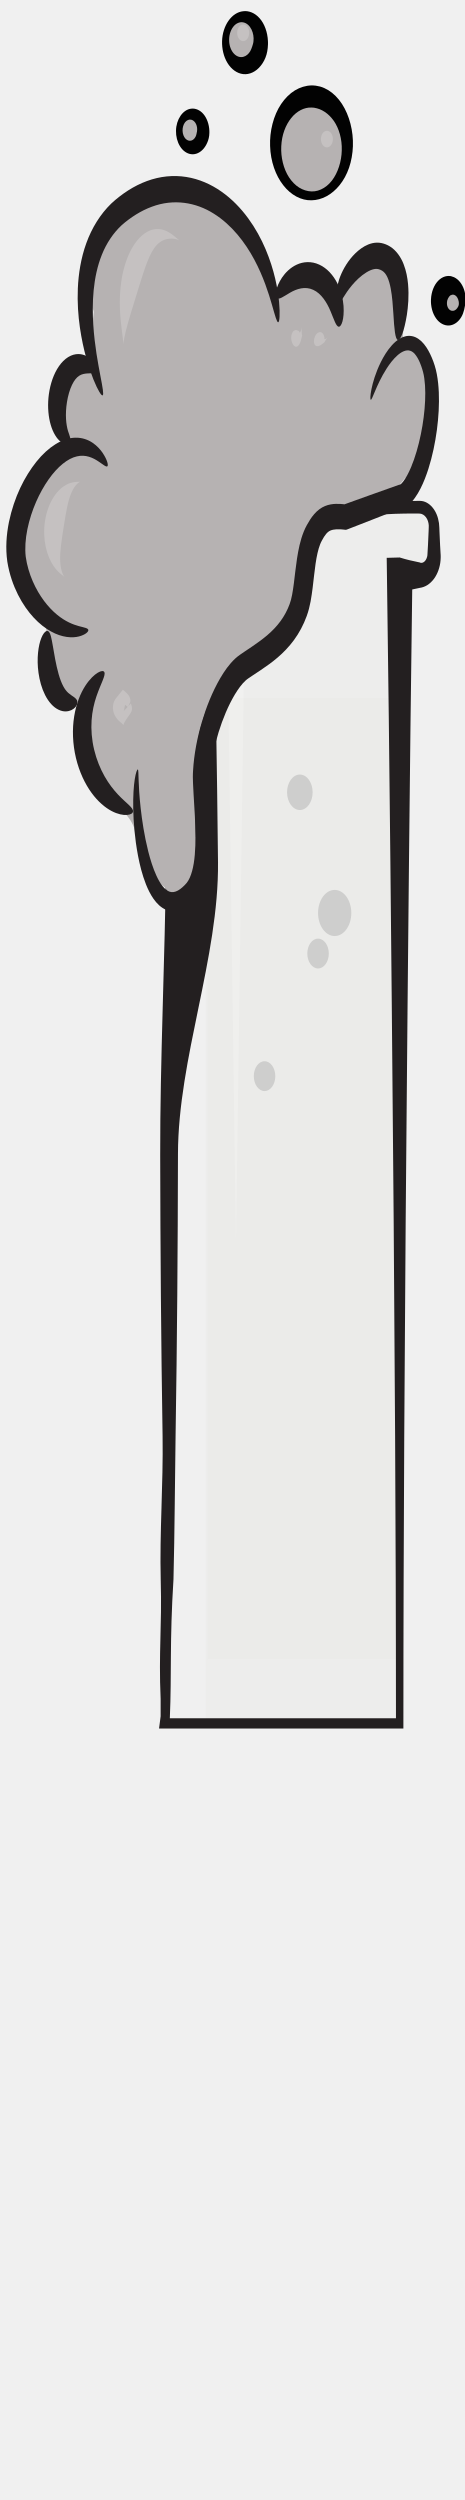
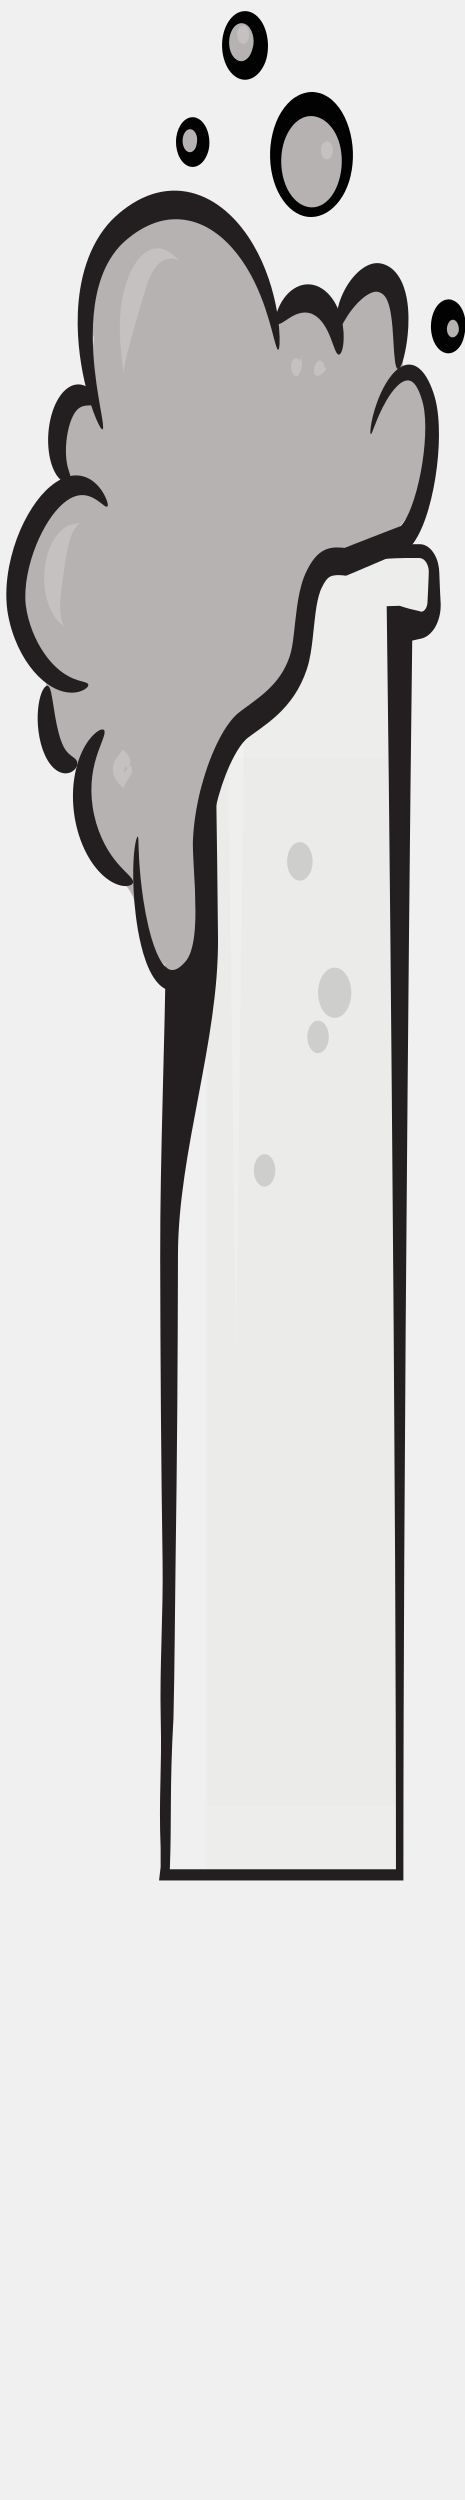
<svg xmlns="http://www.w3.org/2000/svg" version="1.1" id="Layer_1" x="0px" y="0px" width="120.922px" height="650.396px" viewBox="0 0 200.922 650.396" enable-background="new 0 0 200.922 387.396" xml:space="preserve">
  <defs id="defs113" />
-   <g id="g3" transform="matrix(1.379562,0,0,1.913909,2.732184,-210.2946)">
+   <g id="g3" transform="matrix(1.379562,0,0,2.0832,2.732184,-210.2899)">
    <g id="g5">
      <g id="g7">
        <path d="m 56.156,112.027 h 73.33 c 2.506,0 4.535,2.029 4.535,4.534 v 6.274 c 0,2.504 -2.029,4.534 -4.535,4.534 h -6.229 V 386.714 H 62.385 V 127.37 h -6.229 c -2.506,0 -4.535,-2.03 -4.535,-4.534 v -6.274 c 0,-2.506 2.029,-4.535 4.535,-4.535 z" id="path9" style="opacity:0.09;fill:#cececd" />
        <rect x="63.012" y="155.094" width="59.619" height="217.083" id="rect11" style="opacity:0.09;fill:#cececd" />
        <path d="m 136.102,122.945 -0.004,-0.048 c 0,0 0,-0.115 0,-0.078 l -0.004,-0.022 -0.008,-0.1 -0.016,-0.195 -0.031,-0.392 c -0.043,-0.521 -0.092,-1.043 -0.125,-1.564 -0.066,-1.042 -0.148,-2.083 -0.195,-3.126 l -0.039,-0.783 c -0.014,-0.299 -0.047,-0.692 -0.113,-1.028 -0.137,-0.695 -0.381,-1.367 -0.734,-1.972 -0.711,-1.21 -1.822,-2.152 -3.113,-2.648 -0.652,-0.25 -1.32,-0.381 -2.033,-0.394 l -1.6,0.005 c -1.043,0.01 -2.084,0.003 -3.127,-0.007 -2.086,-0.019 -4.17,-0.077 -6.256,-0.166 -4.17,-0.178 -8.34,-0.501 -12.51,-0.809 -4.17,-0.3 -8.34,-0.588 -12.51,-0.731 -4.17,-0.147 -8.338,-0.236 -12.51,-0.303 -4.17,-0.062 -8.34,-0.068 -12.51,-0.082 l -12.508,-0.063 c -1.99,-0.028 -4.006,0.737 -5.502,2.066 -1.506,1.326 -2.514,3.227 -2.732,5.278 l -0.037,0.455 -0.012,0.208 -0.014,0.515 -0.025,0.835 -0.035,1.67 c -0.025,1.114 -0.018,2.229 -0.014,3.344 0,0.978 0.195,2.041 0.574,2.988 0.379,0.956 0.938,1.833 1.637,2.571 1.381,1.488 3.354,2.406 5.348,2.493 1.062,0.023 1.428,-0.094 2.023,-0.151 0.557,-0.075 1.115,-0.16 1.672,-0.261 0.318,-0.058 0.637,-0.129 0.957,-0.195 -0.838,20.65 -9.655,41.298 -9.972,61.947 -0.287,21.612 -1.864,44.651 -1.807,66.261 0.059,21.615 0.266,41.8 0.748,63.41 0.229,10.806 -0.96,21.613 -0.583,32.419 0.412,10.805 -0.68,16.08 -0.03,26.887 l 0,3.926 -0.495,2.767 14.526,0 60.873,0 1.16,0 0.002,-1.161 0.021,-16.209 0.057,-16.209 0.191,-32.419 0.299,-32.418 0.15,-16.207 0.195,-16.21 0.396,-32.418 0.443,-32.418 c 0.293,-20.533 0.623,-41.066 1.018,-61.6 0.775,-0.127 1.553,-0.246 2.34,-0.358 0.846,-0.082 1.676,-0.3 2.434,-0.647 0.754,-0.353 1.436,-0.825 2.02,-1.382 1.152,-1.125 1.898,-2.617 2.074,-4.154 0.025,-0.192 0.033,-0.379 0.045,-0.577 l 0.006,-0.332 c 0.001,-0.088 -0.003,-0.134 -0.006,-0.207 z m -3.741,-6.307 -0.039,0.783 c -0.047,1.042 -0.129,2.084 -0.195,3.126 -0.031,0.521 -0.084,1.042 -0.125,1.564 l -0.031,0.392 -0.018,0.195 -0.006,0.1 -0.002,0.022 c -0.002,0.056 -0.002,-0.046 -0.002,-0.027 l -0.006,0.049 c -0.008,0.057 -0.014,0.142 -0.021,0.181 -0.01,0.02 -0.016,0.04 -0.023,0.059 -0.018,0.061 -0.039,0.132 -0.066,0.195 -0.193,0.518 -0.576,0.928 -1.023,1.138 -0.443,0.219 -0.916,0.224 -1.305,0.078 -2.051,-0.297 -4.16,-0.635 -6.238,-1.115 l -0.002,0 -4.07,0.08 0.076,3.914 c 0.426,21.611 0.77,43.224 1.078,64.835 l 0.441,32.418 0.396,32.418 0.195,16.21 0.15,16.207 0.299,32.418 0.193,32.419 0.053,16.209 0.021,15.045 -70.855,0 c 0.609,-10.419 -0.101,-16.963 1.144,-31.433 0.379,-10.806 0.427,-21.613 0.657,-32.419 0.482,-21.611 0.691,-41.974 0.748,-63.588 C 53.842,236.499 66.619,213.818 66.33,192.206 66,170.595 65.588,148.982 64.668,127.371 l -0.102,-2.382 -2.182,0.099 -0.004,0 c -1.115,-0.356 -2.229,-0.601 -3.342,-0.802 -0.557,-0.101 -1.115,-0.183 -1.672,-0.258 -0.518,-0.078 -1.271,-0.134 -1.32,-0.199 -0.225,-0.133 -0.369,-0.292 -0.475,-0.469 -0.051,-0.09 -0.082,-0.179 -0.096,-0.265 -0.02,-0.095 -0.02,-0.147 -0.018,-0.282 0.004,-1.115 0.012,-2.23 -0.014,-3.344 l -0.035,-1.67 -0.045,-1.331 c -0.016,-0.17 0.045,-0.394 0.195,-0.562 0.15,-0.178 0.352,-0.266 0.596,-0.29 l 12.508,-0.065 c 4.17,-0.012 8.34,-0.019 12.51,-0.082 4.172,-0.065 8.34,-0.153 12.51,-0.301 4.17,-0.145 8.34,-0.433 12.51,-0.733 4.17,-0.306 8.34,-0.628 12.51,-0.809 2.086,-0.088 4.17,-0.147 6.256,-0.166 1.043,-0.008 2.084,-0.017 3.127,-0.005 l 0.781,0.002 0.391,0.002 0.195,0.002 0.16,0.007 c 0.328,0.023 0.697,0.104 1.012,0.247 0.65,0.272 1.184,0.8 1.475,1.418 0.145,0.312 0.242,0.639 0.268,0.975 0.012,0.18 0.008,0.307 -0.006,0.53 z" id="path13" style="fill:#231f20" />
        <circle cx="91.973" cy="176.41" r="4.006" id="circle15" d="m 95.979,176.41 c 0,2.212 -1.794,4.006 -4.006,4.006 -2.212,0 -4.006,-1.794 -4.006,-4.006 0,-2.212 1.794,-4.006 4.006,-4.006 2.212,0 4.006,1.794 4.006,4.006 z" style="fill:#cececd" />
        <circle cx="102.89" cy="203.671" r="5.21" id="circle17" d="m 108.1,203.671 c 0,2.877 -2.333,5.21 -5.21,5.21 -2.877,0 -5.21,-2.333 -5.21,-5.21 0,-2.877 2.333,-5.21 5.21,-5.21 2.877,0 5.21,2.333 5.21,5.21 z" style="fill:#cececd" />
        <circle cx="80.914" cy="240.524" r="3.369" id="circle19" d="m 84.283,240.524 c 0,1.861 -1.508,3.369 -3.369,3.369 -1.861,0 -3.369,-1.508 -3.369,-3.369 0,-1.861 1.508,-3.369 3.369,-3.369 1.861,0 3.369,1.508 3.369,3.369 z" style="fill:#cececd" />
        <path d="m 101.049,212.832 c 0,1.863 -1.508,3.371 -3.369,3.371 -1.861,0 -3.369,-1.508 -3.369,-3.371 0,-1.858 1.508,-3.367 3.369,-3.367 1.861,0 3.369,1.509 3.369,3.367 z" id="path21" style="fill:#cececd" />
      </g>
      <g id="g23" style="opacity:0.2">
        <polygon points="68.961,122.965 74.961,122.965 71.961,278.441 " id="polygon25" style="fill:#ffffff" />
      </g>
    </g>
    <g id="g27">
      <path d="m 131.59,80.457 c -0.287,-1.004 -1.078,-1.725 -2,-2.031 -0.346,-0.474 -0.863,-0.857 -1.588,-1.061 -0.881,-1.074 -2.135,-1.261 -3.209,-0.874 -0.254,-0.066 -0.508,-0.13 -0.762,-0.191 0.752,-6.528 0.57,-13.188 -2.744,-19.059 -1.289,-2.284 -4.371,-1.7 -5.355,0.419 -3.979,-3.895 -9.316,0.709 -11.855,3.974 -0.469,0.602 -0.695,1.242 -0.744,1.862 -1.502,-1.325 -3.193,-2.027 -5.506,-2.528 C 93.038,59.93 87.741,60.421 83.786,63.141 82.983,59.83 81.097,56.898 78.319,54.634 77.915,54.304 77.436,54.098 76.936,53.997 76.719,53.58 76.516,53.158 76.288,52.742 75.675,51.627 74.765,51.191 73.862,51.22 69.706,44.886 64.268,39.85 56.399,42.364 c -0.098,0.031 -0.184,0.071 -0.275,0.109 -9.271,-1.858 -21.572,1.002 -25.053,9.356 -4.121,3.605 -6.738,8.705 -4.766,14.225 0.201,0.564 0.535,1.027 0.941,1.382 0.047,0.167 0.1,0.333 0.152,0.5 -0.705,3.627 -0.619,8.375 0.604,12.023 -0.107,0.176 -0.215,0.352 -0.324,0.526 -2.025,-0.196 -4.295,0.647 -5.994,1.681 -0.725,0.44 -1.148,1.087 -1.328,1.785 -3.604,3.15 -3.689,8.914 0.221,12.927 0.031,0.032 0.064,0.057 0.098,0.088 -1.008,1.124 -2.031,2.234 -3.078,3.322 -1.902,1.979 -3.77,3.955 -5.494,6.021 -0.857,-0.162 -1.779,0.05 -2.525,0.827 -1.779,1.853 -2.77,4.089 -3.25,6.479 -0.422,1.236 -0.76,2.511 -1.021,3.844 -0.15,0.762 -0.057,1.421 0.188,1.969 -0.074,0.164 -0.137,0.34 -0.188,0.531 -0.906,3.378 0.275,6.046 2.334,8.235 -0.656,0.848 -0.838,1.982 -0.033,3.077 0.916,1.243 4.141,3.389 5.953,5.302 -0.361,0.339 -0.631,0.798 -0.754,1.386 -0.65,3.109 -0.533,5.665 0.312,7.906 -1.266,4.126 -0.334,9.128 4.318,10.408 1.293,0.355 2.574,0.06 3.809,-0.311 0.322,-0.096 0.619,-0.155 0.9,-0.186 1.613,1.968 2.803,4.174 3.877,6.462 -0.381,2.598 0.672,5.798 2.588,8.151 -1.176,7.754 11.59,9.213 12.088,16.367 0.078,1.136 0.816,2.141 1.766,2.666 1.623,3.562 3.898,6.743 7.273,8.497 0.49,0.781 1.336,1.337 2.461,1.337 h 2 c 1.627,0 2.67,-1.294 2.9,-2.674 0.955,-0.233 1.771,-0.884 1.992,-2.028 0.438,-2.272 0.596,-4.482 0.607,-6.798 0.002,-0.492 -0.117,-0.922 -0.309,-1.299 -0.178,-8.426 -1.186,-17.539 1.674,-25.135 0.342,-0.389 0.523,-0.87 0.57,-1.385 0.527,-1.163 1.156,-2.285 1.908,-3.358 0.129,-0.176 0.254,-0.355 0.387,-0.528 0.061,-0.081 0.125,-0.162 0.188,-0.243 0.383,-0.486 0.779,-0.965 1.203,-1.43 0.064,-0.072 0.107,-0.147 0.164,-0.221 1.77,-1.489 5.143,-2.225 7.229,-3.257 2.152,-1.065 4.031,-2.857 5.85,-4.401 6.932,-5.884 11.973,-12.554 14.369,-21.375 0.701,-2.586 1.174,-5.243 2.576,-7.563 1.947,-3.225 6.943,-4.218 10.289,-4.97 6.998,-1.577 13.926,-2.064 19.008,-7.02 0.143,-0.062 0.279,-0.132 0.408,-0.223 1.162,-0.831 1.641,-1.554 1.865,-2.73 1.215,-0.381 2.121,-1.552 2.121,-2.86 0,-0.334 -0.068,-0.649 -0.17,-0.948 0.686,-1.308 1.211,-2.762 1.572,-4.302 1.931,-4.185 2.453,-8.91 0.99,-14.051 z" id="path29" style="fill:#b6b2b2" />
      <g id="g31">
        <path d="m 114.197,87.755 c -0.189,-0.053 -0.199,-0.888 0.215,-2.388 0.422,-1.492 1.252,-3.656 2.949,-6.138 0.859,-1.232 1.932,-2.554 3.441,-3.769 0.758,-0.6 1.633,-1.177 2.697,-1.6 1.055,-0.421 2.35,-0.676 3.709,-0.461 1.357,0.199 2.658,0.885 3.658,1.775 1.014,0.892 1.793,1.953 2.453,3.065 0.629,1.061 1.248,2.401 1.578,3.742 0.352,1.339 0.537,2.704 0.621,4.086 0.162,2.763 -0.07,5.601 -0.6,8.496 -0.539,2.892 -1.369,5.85 -2.674,8.818 -0.662,1.481 -1.436,2.969 -2.463,4.424 -0.512,0.727 -1.094,1.444 -1.779,2.133 -0.348,0.344 -0.723,0.679 -1.133,1 l -0.404,0.293 -0.465,0.312 c -0.148,0.123 -0.326,0.176 -0.51,0.221 l -0.539,0.154 -9.502,2.699 -4.928,1.388 -2.508,0.703 -0.695,0.195 c -0.414,0.085 -0.816,0.308 -1.248,0.206 l -0.916,-0.067 -0.59,-0.026 c -1.576,-0.056 -2.91,0.104 -3.703,0.58 -0.424,0.237 -0.844,0.593 -1.305,1.112 -0.227,0.258 -0.459,0.551 -0.691,0.867 -0.113,0.156 -0.227,0.299 -0.297,0.421 -0.07,0.114 -0.148,0.239 -0.23,0.396 -0.648,1.178 -1.096,2.73 -1.439,4.414 -0.344,1.692 -0.588,3.524 -0.922,5.471 -0.361,1.938 -0.717,4.062 -1.844,6.311 -1.023,2.037 -2.408,3.872 -4,5.437 -3.203,3.141 -6.955,5.107 -10.424,6.794 l -2.561,1.224 -1.229,0.598 c -0.227,0.112 -0.357,0.177 -0.494,0.254 -0.141,0.08 -0.285,0.165 -0.43,0.261 -1.174,0.762 -2.346,1.92 -3.391,3.172 -2.098,2.54 -3.797,5.505 -5.09,8.515 -1.287,3.017 -2.176,6.133 -2.492,9.135 -0.168,1.232 -0.016,2.957 0.053,4.548 l 0.264,4.89 c 0.129,3.267 0.146,6.522 -0.354,9.771 -0.256,1.622 -0.646,3.251 -1.322,4.837 -0.664,1.576 -1.674,3.132 -3.076,4.319 -0.344,0.293 -0.734,0.573 -1.064,0.782 -0.295,0.194 -0.619,0.407 -0.977,0.61 -0.695,0.401 -1.438,0.755 -2.232,1.027 -1.57,0.555 -3.449,0.714 -5.137,0.224 -1.693,-0.474 -3.037,-1.466 -4.045,-2.502 -1.018,-1.049 -1.76,-2.173 -2.375,-3.28 -1.215,-2.222 -1.938,-4.4 -2.488,-6.439 -1.07,-4.089 -1.41,-7.664 -1.502,-10.583 -0.078,-2.921 0.148,-5.196 0.477,-6.715 0.328,-1.526 0.76,-2.265 0.953,-2.209 0.205,0.056 0.182,0.842 0.252,2.313 0.066,1.471 0.219,3.642 0.645,6.405 0.434,2.753 1.102,6.129 2.381,9.804 0.648,1.824 1.457,3.736 2.568,5.482 1.088,1.729 2.611,3.302 4.203,3.619 0.787,0.169 1.627,0.079 2.555,-0.293 0.459,-0.185 0.932,-0.434 1.402,-0.737 0.23,-0.145 0.473,-0.32 0.746,-0.518 0.244,-0.17 0.408,-0.305 0.588,-0.471 1.41,-1.285 2.215,-3.676 2.523,-6.365 0.318,-2.701 0.229,-5.68 0.012,-8.788 l -0.393,-4.81 c -0.066,-0.829 -0.133,-1.672 -0.18,-2.547 -0.023,-0.448 -0.043,-0.862 -0.051,-1.366 -0.012,-0.562 0.039,-1.063 0.068,-1.511 0.312,-3.719 1.291,-7.34 2.711,-10.838 1.439,-3.492 3.295,-6.887 5.838,-10.041 1.291,-1.568 2.732,-3.094 4.676,-4.4 0.242,-0.162 0.498,-0.319 0.764,-0.47 0.27,-0.154 0.559,-0.301 0.75,-0.397 l 1.299,-0.644 2.541,-1.233 c 3.318,-1.622 6.455,-3.358 8.826,-5.7 1.182,-1.162 2.15,-2.462 2.857,-3.856 0.633,-1.19 0.996,-2.877 1.318,-4.651 0.318,-1.786 0.58,-3.685 0.996,-5.647 0.426,-1.958 0.973,-4.022 2.107,-6.062 0.137,-0.247 0.297,-0.513 0.475,-0.784 0.172,-0.268 0.344,-0.484 0.5,-0.694 0.314,-0.416 0.652,-0.835 1.033,-1.253 0.75,-0.832 1.711,-1.687 2.875,-2.311 1.16,-0.633 2.424,-0.96 3.549,-1.104 1.139,-0.148 2.176,-0.141 3.164,-0.098 l 0.729,0.045 0.359,0.028 c 0.053,0.004 0.025,0.004 0.041,0.005 0.012,0.004 0.021,10e-4 0.033,10e-4 l 0.57,-0.148 2.521,-0.657 4.957,-1.284 9.525,-2.443 c 0.023,-0.006 0.051,-0.002 0.07,-0.016 l 0.031,-0.014 c 0,0 0.006,-0.002 0.078,-0.053 0.221,-0.161 0.443,-0.346 0.662,-0.549 0.438,-0.413 0.865,-0.894 1.262,-1.421 0.799,-1.053 1.49,-2.258 2.094,-3.493 1.205,-2.482 2.064,-5.108 2.656,-7.661 0.586,-2.558 0.906,-5.075 0.893,-7.411 -0.006,-1.166 -0.102,-2.287 -0.307,-3.311 -0.195,-1.033 -0.525,-1.878 -0.998,-2.833 -0.898,-1.811 -2.1,-3.101 -3.375,-3.377 -1.281,-0.343 -2.842,0.239 -4.117,1.076 -1.295,0.842 -2.381,1.89 -3.283,2.895 -1.805,2.031 -2.926,3.9 -3.672,5.164 -0.741,1.273 -1.118,1.981 -1.327,1.92 z" id="path33" style="fill:#231f20" />
      </g>
      <g id="g35">
        <path d="m 39.697,180.755 c -0.068,0.4 -0.721,0.712 -1.9,0.776 -1.172,0.06 -2.879,-0.146 -4.857,-0.907 -1.971,-0.755 -4.203,-2.078 -6.229,-4.085 -2.021,-1.996 -3.834,-4.678 -4.891,-7.866 -1.061,-3.181 -1.205,-6.536 -0.553,-9.414 0.631,-2.893 2.008,-5.237 3.432,-6.839 1.432,-1.616 2.881,-2.547 3.953,-3.016 1.084,-0.462 1.805,-0.476 2.045,-0.15 0.533,0.697 -1.066,2.537 -2.488,5.55 -0.701,1.507 -1.307,3.319 -1.49,5.369 -0.195,2.042 0.039,4.322 0.799,6.614 0.76,2.292 1.953,4.344 3.285,6.035 1.336,1.698 2.809,3.034 4.154,4.071 2.701,2.063 4.885,3.006 4.74,3.862 z" id="path37" style="fill:#231f20" />
      </g>
      <g id="g39">
        <path d="m 13.172,140.05 c 0.711,0.422 0.969,1.544 1.402,3.298 0.418,1.737 0.936,4.172 1.828,6.417 0.445,1.115 0.941,2.021 1.432,2.682 0.49,0.666 0.988,1.133 1.592,1.527 1.209,0.778 2.641,1.112 2.826,1.936 0.098,0.396 -0.105,0.87 -0.68,1.325 -0.572,0.439 -1.545,0.881 -2.928,0.908 -1.365,0.041 -3.141,-0.488 -4.582,-1.655 -1.457,-1.148 -2.543,-2.77 -3.23,-4.492 -1.354,-3.473 -1.176,-6.713 -0.49,-8.953 0.354,-1.121 0.863,-2.001 1.398,-2.523 0.539,-0.53 1.072,-0.662 1.432,-0.47 z" id="path41" style="fill:#231f20" />
      </g>
      <g id="g43">
        <path d="m 31.697,102.755 c -0.32,0.293 -1.273,-0.311 -2.883,-1.095 -1.6,-0.775 -3.949,-1.61 -6.748,-1.108 -2.787,0.455 -5.988,2.279 -8.826,5.2 -2.822,2.898 -5.391,6.863 -6.641,11.253 -0.619,2.166 -0.812,4.384 -0.52,6.182 0.365,1.93 1.186,3.892 2.203,5.571 2.057,3.411 4.9,5.925 7.541,7.501 2.658,1.6 5.137,2.276 6.908,2.622 1.777,0.345 2.879,0.45 2.965,0.875 0.084,0.381 -0.891,1.078 -2.959,1.461 -2.045,0.375 -5.23,0.283 -8.768,-1.142 -3.514,-1.406 -7.363,-4.088 -10.312,-8.287 -1.463,-2.111 -2.688,-4.547 -3.344,-7.458 -0.604,-3.073 -0.287,-6.08 0.506,-8.944 1.652,-5.708 4.902,-10.285 8.613,-13.643 3.707,-3.341 8.205,-5.413 12.314,-5.42 2.035,-0.025 3.871,0.458 5.289,1.151 1.428,0.691 2.459,1.553 3.184,2.323 1.437,1.566 1.767,2.703 1.478,2.958 z" id="path45" style="fill:#231f20" />
      </g>
      <g id="g47">
        <path d="m 28.197,81.255 c -0.219,0.361 -0.752,0.477 -1.482,0.517 -0.727,0.039 -1.67,0.002 -2.59,0.167 -0.934,0.16 -1.736,0.521 -2.469,1.186 -0.736,0.662 -1.469,1.727 -2.016,3.08 -0.543,1.352 -0.842,2.801 -0.934,4.085 -0.094,1.293 0.021,2.411 0.234,3.3 0.207,0.899 0.545,1.599 0.852,2.193 0.303,0.591 0.543,1.075 0.404,1.472 -0.131,0.379 -0.658,0.657 -1.59,0.54 -0.91,-0.108 -2.24,-0.734 -3.314,-2.042 -2.209,-2.614 -3.002,-7.327 -1.215,-11.796 0.896,-2.227 2.453,-4.256 4.531,-5.445 1.027,-0.591 2.154,-0.944 3.209,-1.043 1.055,-0.112 2.018,0.027 2.816,0.258 1.604,0.482 2.572,1.295 3.113,1.951 0.543,0.67 0.66,1.233 0.451,1.577 z" id="path49" style="fill:#231f20" />
      </g>
      <g id="g51">
        <path d="M 85.197,70.255 C 84.771,70.317 84.228,68.8 83.197,66.21 82.156,63.637 80.564,59.956 77.699,56.095 74.857,52.258 70.638,48.252 65.006,45.722 59.422,43.163 52.44,42.305 45.594,44.158 c -1.709,0.45 -3.365,1.047 -4.951,1.755 -0.793,0.354 -1.568,0.738 -2.326,1.144 -0.744,0.399 -1.537,0.856 -2.158,1.261 -2.641,1.768 -4.779,4.088 -6.201,6.644 -1.439,2.562 -2.229,5.363 -2.594,8.081 -0.363,2.724 -0.326,5.364 -0.115,7.773 0.439,4.837 1.502,8.751 2.207,11.467 0.727,2.718 1.123,4.281 0.742,4.472 -0.357,0.181 -1.469,-1.035 -2.904,-3.593 -1.41,-2.56 -3.186,-6.474 -4.242,-11.738 -0.518,-2.628 -0.836,-5.603 -0.641,-8.852 0.199,-3.235 0.945,-6.783 2.66,-10.192 1.705,-3.416 4.385,-6.55 7.795,-8.93 0.902,-0.616 1.709,-1.092 2.598,-1.593 0.877,-0.49 1.783,-0.953 2.713,-1.38 1.863,-0.856 3.832,-1.579 5.883,-2.12 4.102,-1.092 8.332,-1.384 12.326,-0.922 3.998,0.454 7.744,1.645 11.012,3.303 6.582,3.326 11.123,8.379 13.844,13.019 2.75,4.681 3.824,8.95 4.217,11.865 0.375,2.941 0.131,4.581 -0.262,4.633 z" id="path53" style="fill:#231f20" />
      </g>
      <g id="g55">
        <path d="m 104.197,71.255 c -0.854,0.004 -1.486,-1.588 -2.602,-3.492 -1.098,-1.909 -2.881,-4.019 -5.424,-4.833 -2.525,-0.866 -5.213,-0.227 -7.264,0.641 -2.057,0.858 -3.545,1.715 -4.211,1.184 -0.623,-0.472 -0.352,-2.355 1.697,-4.602 1.029,-1.091 2.557,-2.233 4.604,-2.914 2.023,-0.686 4.598,-0.832 7.059,-0.005 2.467,0.805 4.443,2.452 5.662,4.214 1.24,1.77 1.783,3.61 1.945,5.112 0.28,3.053 -0.688,4.715 -1.466,4.695 z" id="path57" style="fill:#231f20" />
      </g>
      <g id="g59">
        <path d="m 122.697,74.255 c -0.844,-0.118 -1.143,-2.48 -1.42,-5.958 -0.158,-1.724 -0.33,-3.762 -0.834,-5.69 -0.252,-0.955 -0.602,-1.863 -1.051,-2.549 -0.455,-0.694 -0.947,-1.131 -1.623,-1.444 -0.338,-0.159 -0.736,-0.276 -1.17,-0.358 -0.23,-0.04 -0.34,-0.052 -0.52,-0.06 -0.176,-0.008 -0.371,-10e-4 -0.574,0.019 -0.816,0.071 -1.76,0.367 -2.641,0.753 -1.787,0.783 -3.35,1.904 -4.551,2.925 -1.205,1.034 -2.059,1.995 -2.668,2.705 -0.619,0.703 -1.023,1.194 -1.449,1.159 -0.396,-0.026 -0.791,-0.68 -0.766,-1.901 0.02,-1.211 0.51,-2.907 1.613,-4.667 1.113,-1.749 2.777,-3.606 5.215,-5.097 1.225,-0.731 2.648,-1.396 4.414,-1.695 0.439,-0.074 0.902,-0.122 1.387,-0.129 0.484,-0.014 1.043,0.029 1.475,0.093 0.893,0.137 1.822,0.378 2.738,0.801 1.854,0.821 3.367,2.376 4.199,3.938 0.859,1.573 1.223,3.115 1.406,4.505 0.338,2.794 0.014,5.103 -0.369,6.982 -0.834,3.74 -2.018,5.782 -2.811,5.668 z" id="path61" style="fill:#231f20" />
      </g>
      <g id="g63" style="opacity:0.2">
        <path d="m 36.697,75.255 c 0,0 -0.025,-0.491 -0.188,-1.396 -0.15,-0.904 -0.428,-2.227 -0.65,-3.898 -0.221,-1.668 -0.4,-3.688 -0.24,-5.937 0.156,-2.244 0.635,-4.73 1.771,-7.221 1.125,-2.471 2.873,-4.744 5.139,-6.157 1.121,-0.705 2.35,-1.167 3.514,-1.35 1.166,-0.184 2.248,-0.112 3.154,0.088 1.824,0.408 2.996,1.176 3.789,1.64 0.783,0.494 1.205,0.739 1.211,0.73 0,0 -0.459,-0.208 -1.355,-0.327 -0.881,-0.119 -2.23,-0.142 -3.615,0.289 -0.688,0.217 -1.363,0.547 -1.967,0.992 -0.607,0.444 -1.148,0.996 -1.65,1.643 -0.998,1.296 -1.873,2.996 -2.764,4.949 -0.885,1.952 -1.717,3.946 -2.518,5.813 -0.793,1.869 -1.551,3.615 -2.143,5.119 -0.592,1.504 -1.027,2.763 -1.246,3.644 -0.228,0.882 -0.246,1.381 -0.242,1.379 z" id="path65" style="fill:#ffffff" />
      </g>
      <g id="g67" style="opacity:0.2">
        <path d="m 18.197,127.755 c 0,0 -0.072,-0.058 -0.227,-0.145 l -0.699,-0.391 c -0.299,-0.184 -0.701,-0.397 -1.117,-0.723 -0.418,-0.322 -0.914,-0.711 -1.383,-1.227 -0.945,-1.018 -1.895,-2.49 -2.422,-4.289 -0.537,-1.792 -0.668,-3.887 -0.197,-5.975 0.461,-2.088 1.471,-3.948 2.744,-5.346 1.27,-1.406 2.793,-2.32 4.109,-2.79 0.656,-0.245 1.279,-0.36 1.799,-0.45 0.521,-0.094 0.975,-0.098 1.324,-0.119 0.354,-0.018 0.623,-0.012 0.801,-0.021 0.178,-0.007 0.268,-0.024 0.268,-0.024 0,0 -0.375,0.069 -0.938,0.453 -0.285,0.177 -0.598,0.457 -0.922,0.788 -0.328,0.328 -0.635,0.768 -0.93,1.236 -0.59,0.953 -1.029,2.154 -1.398,3.435 -0.367,1.29 -0.674,2.679 -1,4.137 -0.318,1.459 -0.625,2.862 -0.852,4.201 -0.225,1.336 -0.359,2.622 -0.275,3.75 0.049,0.558 0.115,1.089 0.25,1.534 0.133,0.445 0.281,0.836 0.445,1.128 0.319,0.604 0.624,0.84 0.62,0.838 z" id="path69" style="fill:#ffffff" />
      </g>
      <g id="g71" style="opacity:0.2">
        <path d="m 36.697,161.255 c 0.006,-0.002 -0.043,-0.104 -0.279,-0.259 -0.107,-0.081 -0.25,-0.178 -0.443,-0.292 -0.178,-0.116 -0.455,-0.241 -0.666,-0.409 -0.217,-0.165 -0.516,-0.351 -0.725,-0.581 -0.211,-0.229 -0.496,-0.486 -0.666,-0.782 -0.389,-0.586 -0.584,-1.316 -0.492,-2.021 0.092,-0.709 0.455,-1.301 0.943,-1.738 l 2.133,-1.911 0.195,0.093 c 0.244,0.117 0.494,0.314 0.783,0.502 0.275,0.206 0.654,0.398 1.023,0.871 0.18,0.227 0.311,0.505 0.35,0.726 0.043,0.224 0.021,0.388 -0.012,0.511 -0.096,0.25 -0.225,0.381 -0.314,0.509 -0.383,0.486 -0.348,0.799 -0.33,0.781 0.025,-0.02 -0.203,-0.147 -0.791,-0.498 -0.145,-0.08 -0.32,-0.182 -0.494,-0.179 -0.018,0.002 -0.035,0.002 -0.053,0.007 -0.025,0.011 0.01,-0.002 0.057,-0.019 l 0.119,-0.05 c 0.113,-0.044 0.203,-0.091 0.254,-0.123 0.104,-0.062 0.094,-0.083 0.051,-0.021 -0.043,0.061 -0.123,0.208 -0.203,0.468 -0.037,0.123 -0.08,0.281 -0.117,0.462 l -0.076,0.408 c -0.037,0.144 -0.133,0.327 -0.246,0.444 l 2.328,-1.818 c 0.256,0.494 0.398,0.938 0.352,1.33 -0.047,0.392 -0.285,0.718 -0.639,1.088 -0.15,0.182 -0.398,0.379 -0.568,0.573 -0.16,0.194 -0.406,0.4 -0.562,0.593 -0.152,0.189 -0.369,0.386 -0.49,0.552 -0.131,0.167 -0.227,0.312 -0.287,0.428 -0.144,0.24 -0.143,0.357 -0.135,0.355 z" id="path73" style="fill:#ffffff" />
      </g>
      <g id="g75" style="opacity:0.2">
        <path d="m 91.697,72.255 c -0.004,-0.007 -0.01,0.038 0.111,0.193 0.053,0.069 0.133,0.162 0.27,0.257 0.113,0.076 0.045,0.029 0.018,0.017 l -0.078,-0.04 c -0.064,-0.023 -0.09,-0.034 -0.133,-0.035 -0.014,-0.003 -0.021,0.003 0.008,-0.008 0.057,-0.016 0.223,-0.138 0.357,-0.369 0.141,-0.227 0.232,-0.505 0.303,-0.757 0.021,-0.075 0.08,-0.412 0.025,-0.064 -0.027,0.18 -0.045,0.453 -0.039,0.638 0.004,0.18 0.008,0.435 0.027,0.584 0.02,0.164 0.041,0.285 0.061,0.371 0.041,0.195 0.07,0.22 0.07,0.22 -0.002,-0.014 -0.025,0.011 -0.082,0.201 L 92.5,73.829 c -0.049,0.148 -0.121,0.392 -0.205,0.563 -0.08,0.178 -0.193,0.439 -0.318,0.601 -0.123,0.17 -0.285,0.402 -0.463,0.521 -0.172,0.148 -0.383,0.235 -0.6,0.263 -0.227,0.021 -0.453,-0.015 -0.709,-0.17 -0.234,-0.141 -0.484,-0.397 -0.656,-0.734 -0.184,-0.34 -0.305,-0.789 -0.275,-1.234 -0.006,-0.458 0.223,-0.872 0.43,-1.148 0.207,-0.268 0.533,-0.408 0.76,-0.451 0.223,-0.073 0.486,-0.011 0.646,0.02 0.172,0.035 0.291,0.085 0.377,0.117 0.183,0.08 0.214,0.085 0.21,0.078 z" id="path77" style="fill:#ffffff" />
      </g>
      <g id="g79" style="opacity:0.2">
        <path d="m 99.697,73.755 c 0.002,-0.007 -0.025,0.02 -0.035,0.215 -0.002,0.043 -0.004,0.094 0,0.155 -0.002,0.035 0.029,0.199 0.018,0.132 -0.006,-0.043 -0.027,-0.098 -0.035,-0.128 -0.033,-0.084 -0.082,-0.107 -0.043,-0.084 0.037,0.021 0.182,0.042 0.363,-0.005 0.184,-0.043 0.369,-0.136 0.531,-0.228 l 0.219,-0.143 0.047,-0.035 c 0.004,-0.003 0.023,-0.018 0.023,-0.018 l -0.078,0.058 -0.242,0.205 c -0.133,0.119 -0.314,0.294 -0.414,0.407 -0.109,0.122 -0.186,0.216 -0.238,0.286 -0.117,0.155 -0.119,0.188 -0.115,0.184 0.004,-0.005 -0.025,0 -0.189,0.106 l -0.322,0.194 c -0.133,0.077 -0.35,0.208 -0.521,0.28 -0.176,0.078 -0.432,0.195 -0.625,0.231 -0.199,0.046 -0.469,0.109 -0.67,0.083 -0.217,-0.002 -0.422,-0.075 -0.586,-0.192 -0.168,-0.128 -0.295,-0.296 -0.361,-0.568 -0.062,-0.247 -0.057,-0.586 0.061,-0.927 0.109,-0.354 0.338,-0.737 0.668,-1.018 0.311,-0.312 0.756,-0.43 1.086,-0.469 0.326,-0.034 0.643,0.106 0.822,0.239 0.197,0.112 0.328,0.343 0.41,0.479 0.086,0.149 0.127,0.27 0.158,0.354 0.057,0.19 0.066,0.214 0.068,0.207 z" id="path81" style="fill:#ffffff" />
      </g>
      <g id="g83">
        <circle cx="95.626" cy="30.479" r="11.224" id="circle85" d="m 106.85,30.479 c 0,6.199 -5.025,11.224 -11.224,11.224 -6.199,0 -11.224,-5.025 -11.224,-11.224 0,-6.199 5.025,-11.224 11.224,-11.224 6.199,0 11.224,5.025 11.224,11.224 z" style="fill:#b6b2b2" />
        <path d="m 108.598,30.523 c -0.078,1.598 -0.492,3.345 -1.207,4.83 -0.721,1.508 -1.744,2.845 -2.963,3.929 -2.432,2.179 -5.604,3.39 -8.803,3.421 -3.201,0.073 -6.434,-1.169 -8.83,-3.393 -2.42,-2.214 -3.998,-5.382 -4.143,-8.875 -0.182,-3.302 1.053,-6.908 3.457,-9.472 1.205,-1.281 2.666,-2.351 4.301,-3.071 0.818,-0.357 1.674,-0.635 2.551,-0.824 0.438,-0.094 0.879,-0.167 1.324,-0.222 l 0.67,-0.062 0.734,-0.028 0.551,0.011 0.723,0.049 c 0.457,0.046 0.895,0.108 1.34,0.193 0.883,0.176 1.742,0.46 2.566,0.813 1.645,0.723 3.115,1.801 4.301,3.11 2.365,2.632 3.6,6.152 3.43,9.545 l -0.002,0.046 z M 105.1,30.479 c -0.143,-2.494 -1.33,-4.814 -3.146,-6.327 -0.893,-0.769 -1.91,-1.357 -2.979,-1.758 -0.533,-0.209 -1.088,-0.354 -1.646,-0.462 -0.275,-0.056 -0.566,-0.099 -0.84,-0.129 l -0.375,-0.032 -0.551,-0.015 c -2.168,-0.064 -4.561,0.79 -6.293,2.368 -1.775,1.581 -2.963,3.815 -3.119,6.4 -0.172,2.394 0.674,5.068 2.434,6.998 0.883,0.96 1.957,1.769 3.168,2.311 1.213,0.54 2.527,0.835 3.873,0.871 2.689,0.06 5.357,-1.152 7.07,-3.153 0.859,-0.994 1.502,-2.146 1.906,-3.354 0.414,-1.229 0.576,-2.42 0.498,-3.761 v 0.043 z" id="path87" style="fill:#020202" />
      </g>
      <g id="g89">
        <circle cx="74.213" cy="6.755" r="5.5" id="circle91" d="m 79.713,6.755 c 0,3.038 -2.462,5.5 -5.5,5.5 -3.038,0 -5.5,-2.462 -5.5,-5.5 0,-3.038 2.462,-5.5 5.5,-5.5 3.038,0 5.5,2.462 5.5,5.5 z" style="fill:#b6b2b2" />
        <path d="m 81.975,6.813 0.016,0.27 -0.006,0.431 c -0.014,0.266 -0.031,0.514 -0.07,0.771 -0.074,0.51 -0.197,1.018 -0.387,1.501 -0.381,0.97 -1.016,1.825 -1.779,2.505 -1.508,1.391 -3.592,2.078 -5.535,1.909 -1.951,-0.151 -3.754,-1.123 -4.924,-2.521 -1.186,-1.397 -1.758,-3.197 -1.686,-4.923 0.143,-3.5 3.002,-6.506 6.641,-6.755 1.697,-0.163 3.66,0.373 5.127,1.598 1.494,1.202 2.49,3.125 2.605,5.158 L 81.975,6.813 z M 77.449,6.755 C 77.576,5.902 77.387,4.964 76.832,4.135 76.27,3.311 75.369,2.659 74.182,2.51 73.131,2.361 71.864,2.743 71.034,3.576 70.188,4.4 69.718,5.597 69.821,6.755 c 0.061,1.159 0.676,2.222 1.537,2.855 0.861,0.65 1.922,0.866 2.855,0.701 0.941,-0.155 1.719,-0.656 2.242,-1.314 0.254,-0.336 0.436,-0.7 0.607,-1.062 0.086,-0.182 0.172,-0.366 0.236,-0.563 l 0.088,-0.296 0.033,-0.108 0.029,-0.27 v 0.057 z" id="path93" style="fill:#020202" />
      </g>
      <g id="g95">
        <circle cx="57.947" cy="27.005" r="3.75" id="circle97" d="m 61.697,27.005 c 0,2.071 -1.679,3.75 -3.75,3.75 -2.071,0 -3.75,-1.679 -3.75,-3.75 0,-2.071 1.679,-3.75 3.75,-3.75 2.071,0 3.75,1.679 3.75,3.75 z" style="fill:#b6b2b2" />
        <path d="m 63.621,27.103 0.006,0.369 c -0.01,0.192 -0.035,0.43 -0.062,0.643 -0.068,0.381 -0.182,0.733 -0.338,1.078 -0.32,0.679 -0.777,1.281 -1.322,1.771 -1.092,0.979 -2.578,1.453 -3.957,1.329 -1.373,-0.108 -2.674,-0.79 -3.512,-1.776 -0.857,-0.978 -1.307,-2.264 -1.266,-3.511 0.029,-2.53 2.125,-4.799 4.777,-4.997 1.291,-0.115 2.721,0.292 3.793,1.203 1.086,0.896 1.805,2.309 1.883,3.794 l -0.002,0.097 z m -3.85,-0.098 c 0.084,-0.481 -0.004,-1.021 -0.314,-1.509 -0.314,-0.485 -0.836,-0.885 -1.51,-0.994 -0.662,-0.117 -1.391,0.095 -1.928,0.575 -0.533,0.494 -0.824,1.202 -0.795,1.928 0.033,0.72 0.391,1.385 0.93,1.793 0.549,0.409 1.199,0.535 1.793,0.42 0.586,-0.117 1.053,-0.449 1.346,-0.867 0.148,-0.205 0.248,-0.436 0.303,-0.663 0.027,-0.112 0.057,-0.231 0.088,-0.329 0.008,-0.03 0.025,-0.035 0.045,-0.085 l 0.045,-0.367 -0.003,0.098 z" id="path99" style="fill:#020202" />
      </g>
      <g id="g101">
        <circle cx="139.198" cy="65.627" r="3.628" id="circle103" d="m 142.826,65.627 c 0,2.004 -1.624,3.628 -3.628,3.628 -2.004,0 -3.628,-1.624 -3.628,-3.628 0,-2.004 1.624,-3.628 3.628,-3.628 2.004,0 3.628,1.624 3.628,3.628 z" style="fill:#b6b2b2" />
        <path d="m 143.887,65.682 c -0.205,1.079 -0.48,2.374 -1.289,3.346 -0.781,0.99 -2.008,1.725 -3.398,1.911 -1.373,0.198 -2.949,-0.21 -4.129,-1.183 -0.584,-0.493 -1.088,-1.109 -1.443,-1.819 -0.17,-0.358 -0.312,-0.732 -0.41,-1.121 -0.043,-0.195 -0.084,-0.392 -0.115,-0.589 l -0.031,-0.298 -0.012,-0.15 -0.006,-0.074 -0.002,-0.038 v -0.018 l 0.002,-0.147 0.002,-0.356 c 0.014,-0.209 0.043,-0.477 0.08,-0.711 0.08,-0.414 0.191,-0.794 0.342,-1.175 0.311,-0.752 0.779,-1.434 1.367,-1.984 0.588,-0.549 1.293,-0.967 2.047,-1.214 0.379,-0.118 0.766,-0.204 1.154,-0.242 0.195,-0.013 0.389,-0.025 0.58,-0.028 l 0.684,0.043 0.352,0.087 c 0.193,0.041 0.428,0.098 0.635,0.156 0.365,0.126 0.693,0.281 1.012,0.464 0.627,0.373 1.16,0.859 1.566,1.412 0.82,1.102 1.16,2.454 1.016,3.676 l -0.004,0.052 z m -2.121,-0.055 c -0.141,-0.68 -0.58,-1.216 -1.111,-1.455 -0.266,-0.119 -0.537,-0.17 -0.787,-0.162 -0.123,0.006 -0.252,0.025 -0.35,0.053 -0.029,0.024 -0.027,0.04 -0.07,0.051 l -0.359,0.05 c 0.219,0.007 0.061,0.002 0.107,0.005 l -0.002,0 -0.004,0.003 -0.01,0.005 -0.018,0.011 -0.035,0.019 -0.068,0.037 -0.123,0.077 c -0.076,0.06 -0.145,0.11 -0.207,0.168 -0.123,0.117 -0.223,0.237 -0.307,0.359 -0.084,0.123 -0.152,0.245 -0.207,0.371 -0.025,0.059 -0.051,0.135 -0.068,0.185 0.002,0 -0.008,-0.033 -0.025,-0.007 l -0.033,0.355 c 0.006,-0.255 0.002,-0.07 0.004,-0.126 v 0.002 0.003 0.007 l -0.002,0.014 -0.004,0.027 -0.012,0.058 c -0.002,0.039 -0.002,0.075 -0.01,0.114 0,0.076 -0.006,0.157 0.002,0.241 0.006,0.168 0.041,0.356 0.129,0.535 0.16,0.378 0.471,0.75 1.002,0.942 0.514,0.191 1.172,0.146 1.732,-0.214 0.271,-0.183 0.521,-0.425 0.705,-0.722 0.086,-0.149 0.146,-0.32 0.162,-0.487 v -0.217 l -0.031,-0.358 v 0.056 z" id="path105" style="fill:#020202" />
      </g>
      <circle cx="100.455" cy="28.881" r="1.875" id="circle107" d="m 102.33,28.881 c 0,1.036 -0.839,1.875 -1.875,1.875 -1.036,0 -1.875,-0.839 -1.875,-1.875 0,-1.036 0.839,-1.875 1.875,-1.875 1.036,0 1.875,0.839 1.875,1.875 z" style="opacity:0.2;fill:#ffffff" />
      <circle cx="74.213" cy="4.881" r="1.875" id="circle109" d="m 76.088,4.881 c 0,1.036 -0.839,1.875 -1.875,1.875 -1.036,0 -1.875,-0.839 -1.875,-1.875 0,-1.036 0.839,-1.875 1.875,-1.875 1.036,0 1.875,0.839 1.875,1.875 z" style="opacity:0.2;fill:#ffffff" />
    </g>
  </g>
</svg>
